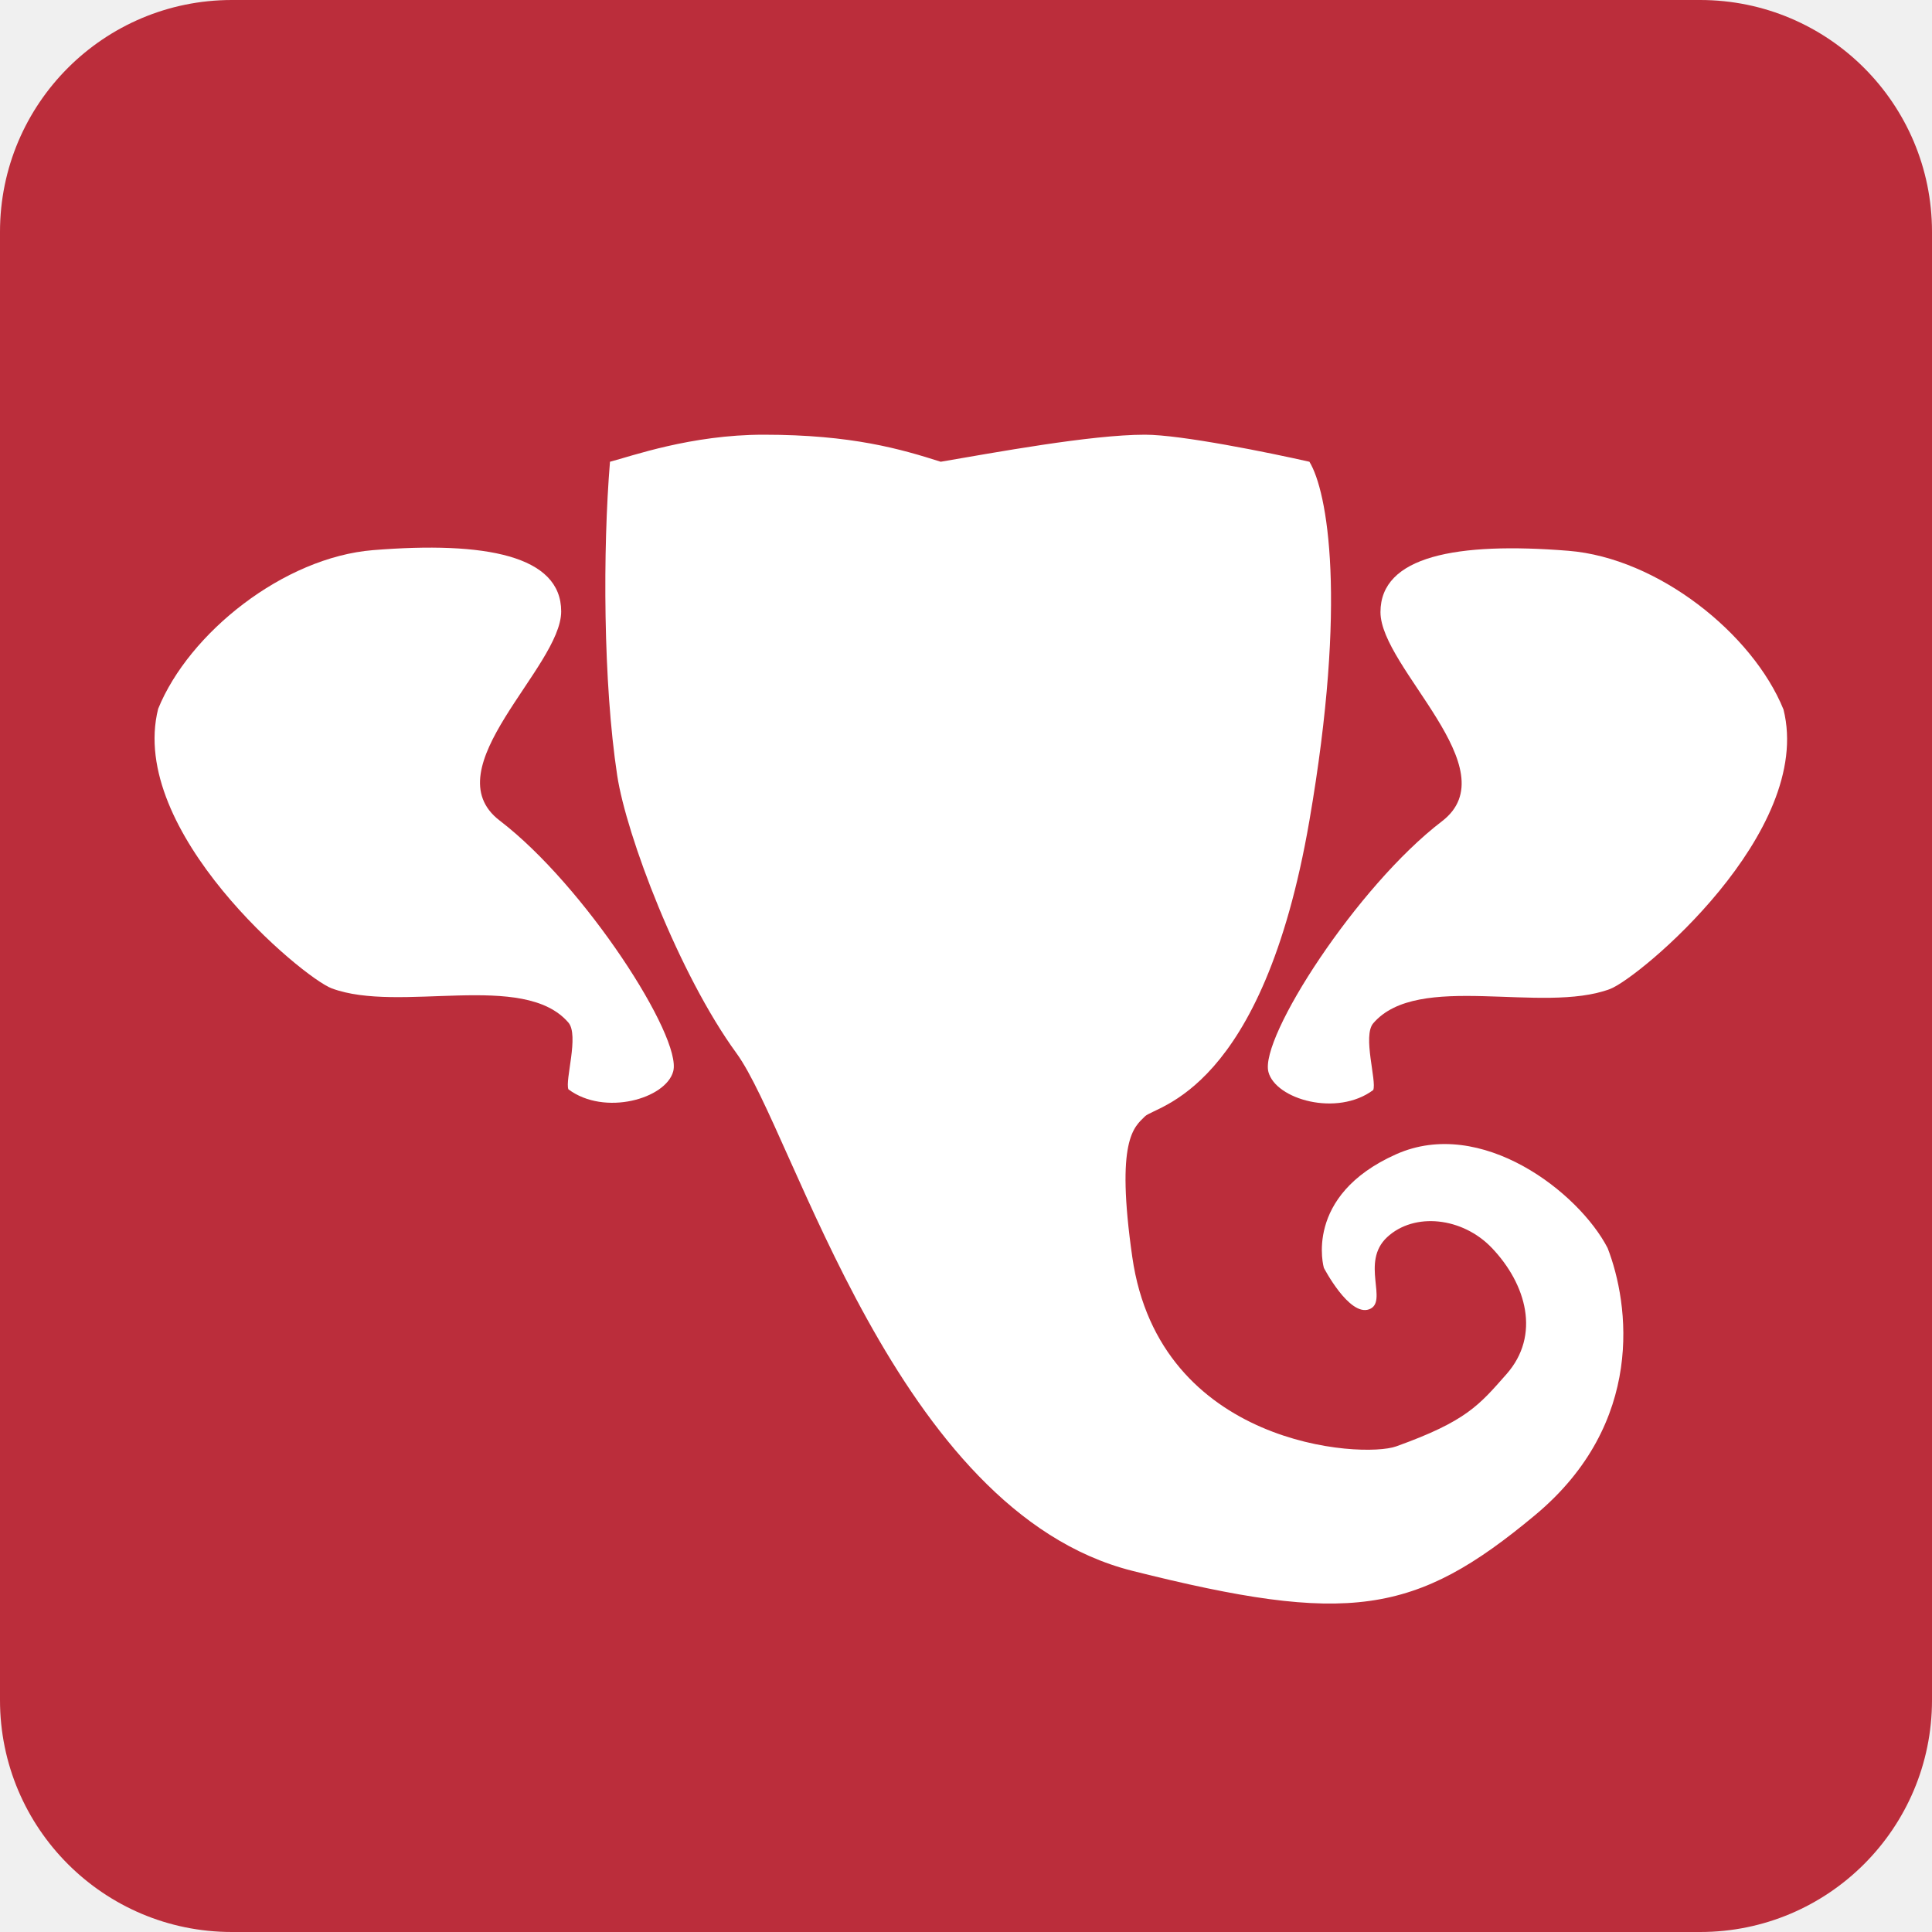
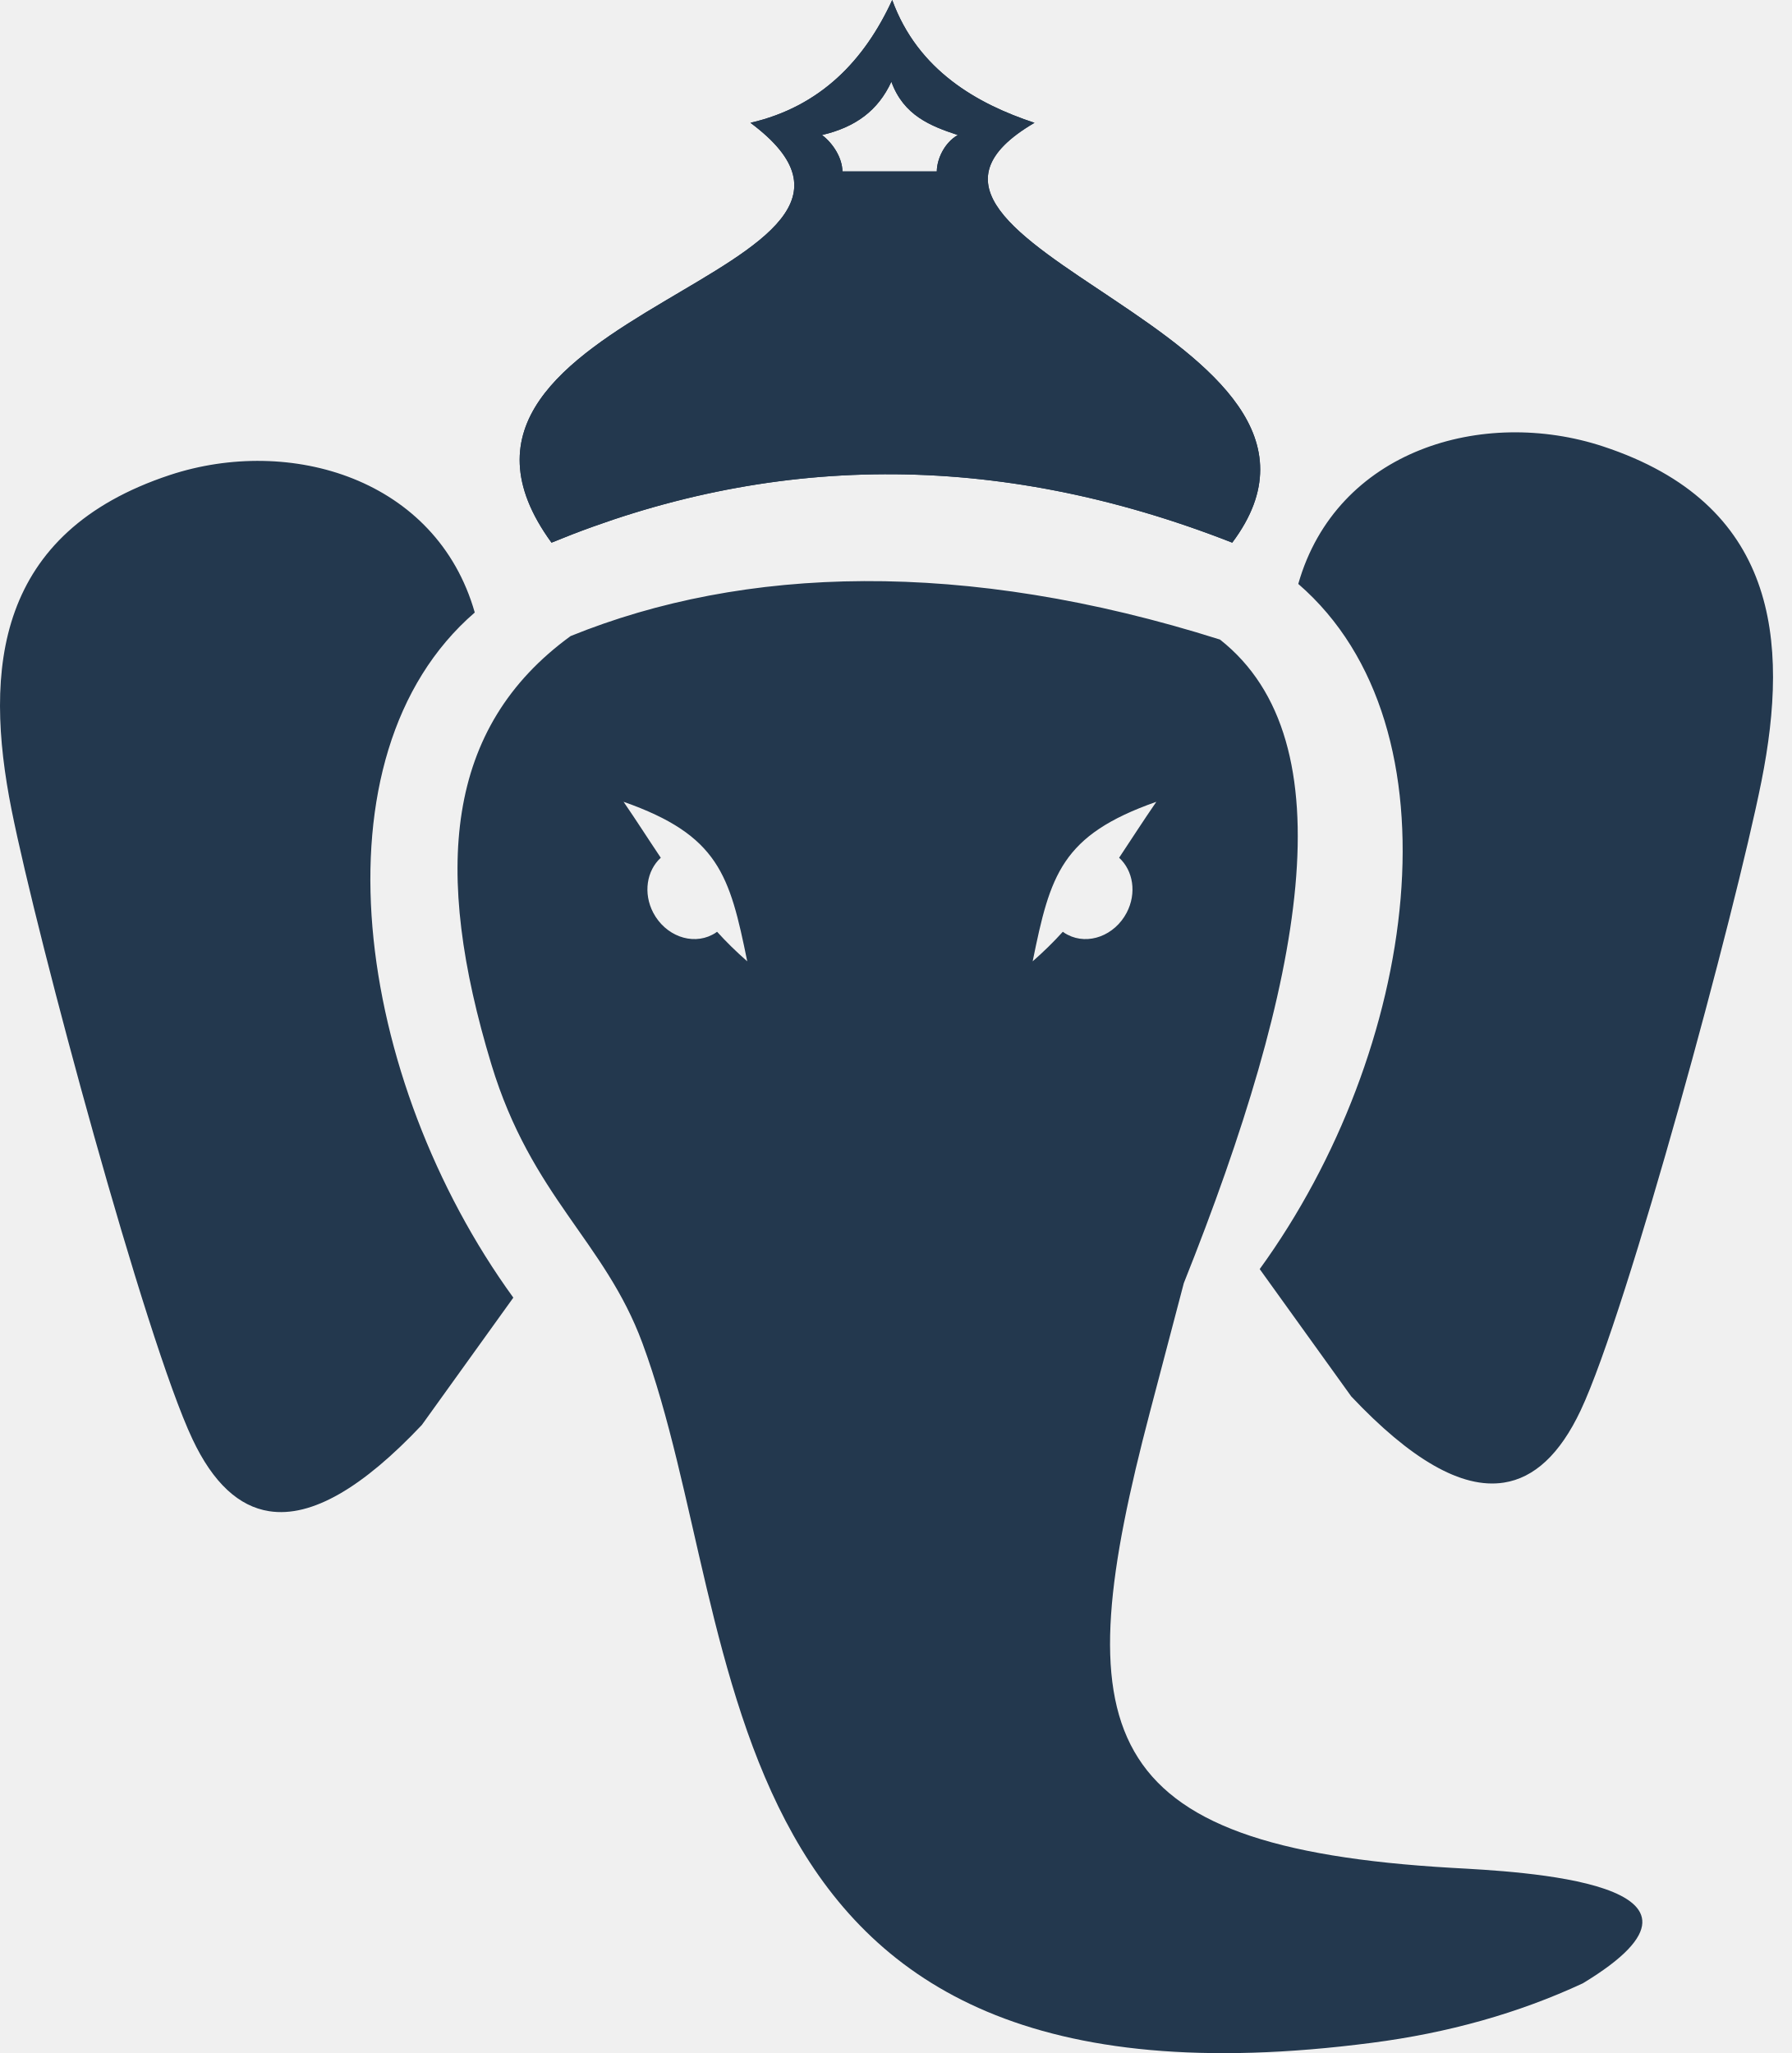
- <svg xmlns="http://www.w3.org/2000/svg" width="250" height="250" viewBox="0 0 200 200" fill="none">
-   <rect x="0" y="0" width="200" height="200" fill="#bb2d3b" rx="24" ry="24" />
-   <path d="M38.636 56.948C29.357 57.694 19.553 65.535 16.372 73.376C13.192 86.07 31.34 101.192 34.333 102.312C41.36 104.941 54.214 100.471 58.842 105.859C59.965 107.166 58.468 111.833 58.842 112.766C62.584 115.567 68.945 113.737 69.693 110.899C70.629 107.352 60.526 91.671 51.733 84.95C44.695 79.572 58.094 69.082 58.094 63.295C58.094 57.508 50.236 56.014 38.636 56.948Z" fill="white" />
-   <path d="M79.048 45C88.215 45 93.267 46.493 97.383 47.8C102.871 46.867 112.911 45 118.524 45C122.266 45 131.433 46.867 135.549 47.8C137.42 50.849 139.478 62.175 135.549 84.95C130.694 113.094 119.647 114.446 118.524 115.567C117.401 116.687 115.468 117.931 117.214 130.128C120.021 149.73 141.008 150.991 144.53 149.73C151.826 147.116 153.136 145.436 155.942 142.262C159.515 138.222 158 132.928 154.445 129.194C151.4 125.995 146.401 125.461 143.594 128.074C140.788 130.688 143.781 134.795 141.723 135.542C139.665 136.288 137.046 131.248 137.046 131.248C137.046 131.248 134.871 123.793 144.53 119.487C153.323 115.567 163.426 123.407 166.419 129.194C168.664 134.982 170.348 147.303 158.936 156.824C146.472 167.221 139.594 168.236 117.214 162.611C92.706 156.45 82.228 117.247 76.242 109.033C70.255 100.818 64.829 86.444 63.894 80.283C62.43 70.648 62.397 56.886 63.145 47.8C65.328 47.24 71.511 45 79.048 45Z" fill="white" />
-   <path d="M162.364 57.018C171.643 57.765 181.447 65.606 184.627 73.447C187.808 86.141 169.66 101.262 166.667 102.383C159.64 105.012 146.786 100.542 142.158 105.93C141.035 107.236 142.532 111.903 142.158 112.837C138.416 115.637 132.055 113.808 131.307 110.97C130.371 107.423 140.474 91.742 149.267 85.021C156.305 79.642 142.906 69.153 142.906 63.366C142.906 57.578 150.764 56.085 162.364 57.018Z" fill="white" />
+ <svg xmlns="http://www.w3.org/2000/svg" width="48" height="55" viewBox="0 0 48 55" fill="none">
+   <g clip-path="url(#clip0_64_726)">
+     <path fill-rule="evenodd" clip-rule="evenodd" d="M13.751 34.764C9.517 28.928 8.265 20.258 12.718 16.409C11.694 12.819 7.771 11.664 4.552 12.725C-0.103 14.265 -0.444 17.913 0.31 21.695C1.01 25.199 3.897 35.888 5.154 38.551C5.71 39.733 6.402 40.359 7.21 40.485C8.35 40.664 9.724 39.845 11.3 38.175L13.751 34.764ZM16.704 21.48C19.25 22.375 19.546 23.436 20.017 25.754C19.726 25.499 19.456 25.235 19.209 24.962C19.169 24.994 19.124 25.02 19.079 25.043C18.527 25.329 17.822 25.065 17.499 24.452C17.225 23.928 17.324 23.324 17.701 22.979C17.364 22.478 17.046 21.977 16.704 21.48ZM25.095 4.592H22.567C22.563 4.23 22.316 3.84 22.02 3.617C22.922 3.406 23.523 2.959 23.878 2.189C24.206 3.093 24.924 3.375 25.656 3.617C25.297 3.827 25.099 4.257 25.095 4.592ZM30.976 21.48C28.43 22.375 28.134 23.436 27.663 25.754C27.954 25.499 28.224 25.235 28.471 24.962C28.511 24.994 28.556 25.02 28.601 25.043C29.153 25.329 29.858 25.065 30.181 24.452C30.455 23.928 30.356 23.324 29.979 22.979C30.311 22.478 30.634 21.977 30.976 21.48ZM14.774 14.538C20.588 12.143 26.657 12.045 33.009 14.538C37.206 8.938 22.15 6.544 27.712 3.29C26.181 2.784 24.587 1.889 23.901 0C23.16 1.611 21.984 2.856 20.103 3.29C25.508 7.314 10.24 8.316 14.774 14.538ZM33.745 33.999C37.979 28.162 39.231 19.493 34.778 15.643C35.801 12.054 39.725 10.899 42.944 11.96C47.599 13.495 47.94 17.143 47.186 20.929C46.486 24.434 43.599 35.123 42.342 37.786C41.785 38.967 41.094 39.594 40.286 39.719C39.146 39.898 37.772 39.079 36.197 37.41L33.745 33.999ZM32.681 17.134C25.817 14.963 19.923 15.16 15.286 17.04C11.919 19.488 11.591 23.324 13.162 28.512C14.24 32.065 16.197 33.247 17.207 35.977C20.098 43.783 18.59 57.09 36.749 54.727C38.791 54.463 40.677 53.935 42.401 53.133C46.885 50.421 40.668 50.139 38.908 50.041C29.22 49.481 28.565 46.352 30.805 37.826L31.712 34.375C34.935 26.3 36.134 19.855 32.681 17.134Z" fill="#23384E" />
+     <path fill-rule="evenodd" clip-rule="evenodd" d="M25.095 4.592H22.567C22.563 4.23 22.316 3.84 22.02 3.617C22.922 3.406 23.523 2.959 23.878 2.189C24.206 3.093 24.924 3.375 25.656 3.617C25.297 3.827 25.099 4.257 25.095 4.592ZM14.774 14.538C20.587 12.143 26.657 12.045 33.009 14.538C37.206 8.938 22.15 6.544 27.712 3.29C26.181 2.784 24.587 1.889 23.9 0C23.16 1.611 21.983 2.856 20.103 3.29C25.508 7.314 10.24 8.316 14.774 14.538Z" fill="#23384E" />
+   </g>
+   <defs>
+     <clipPath id="clip0_64_726">
+       <rect width="47.5" height="55" fill="white" />
+     </clipPath>
+   </defs>
</svg>
